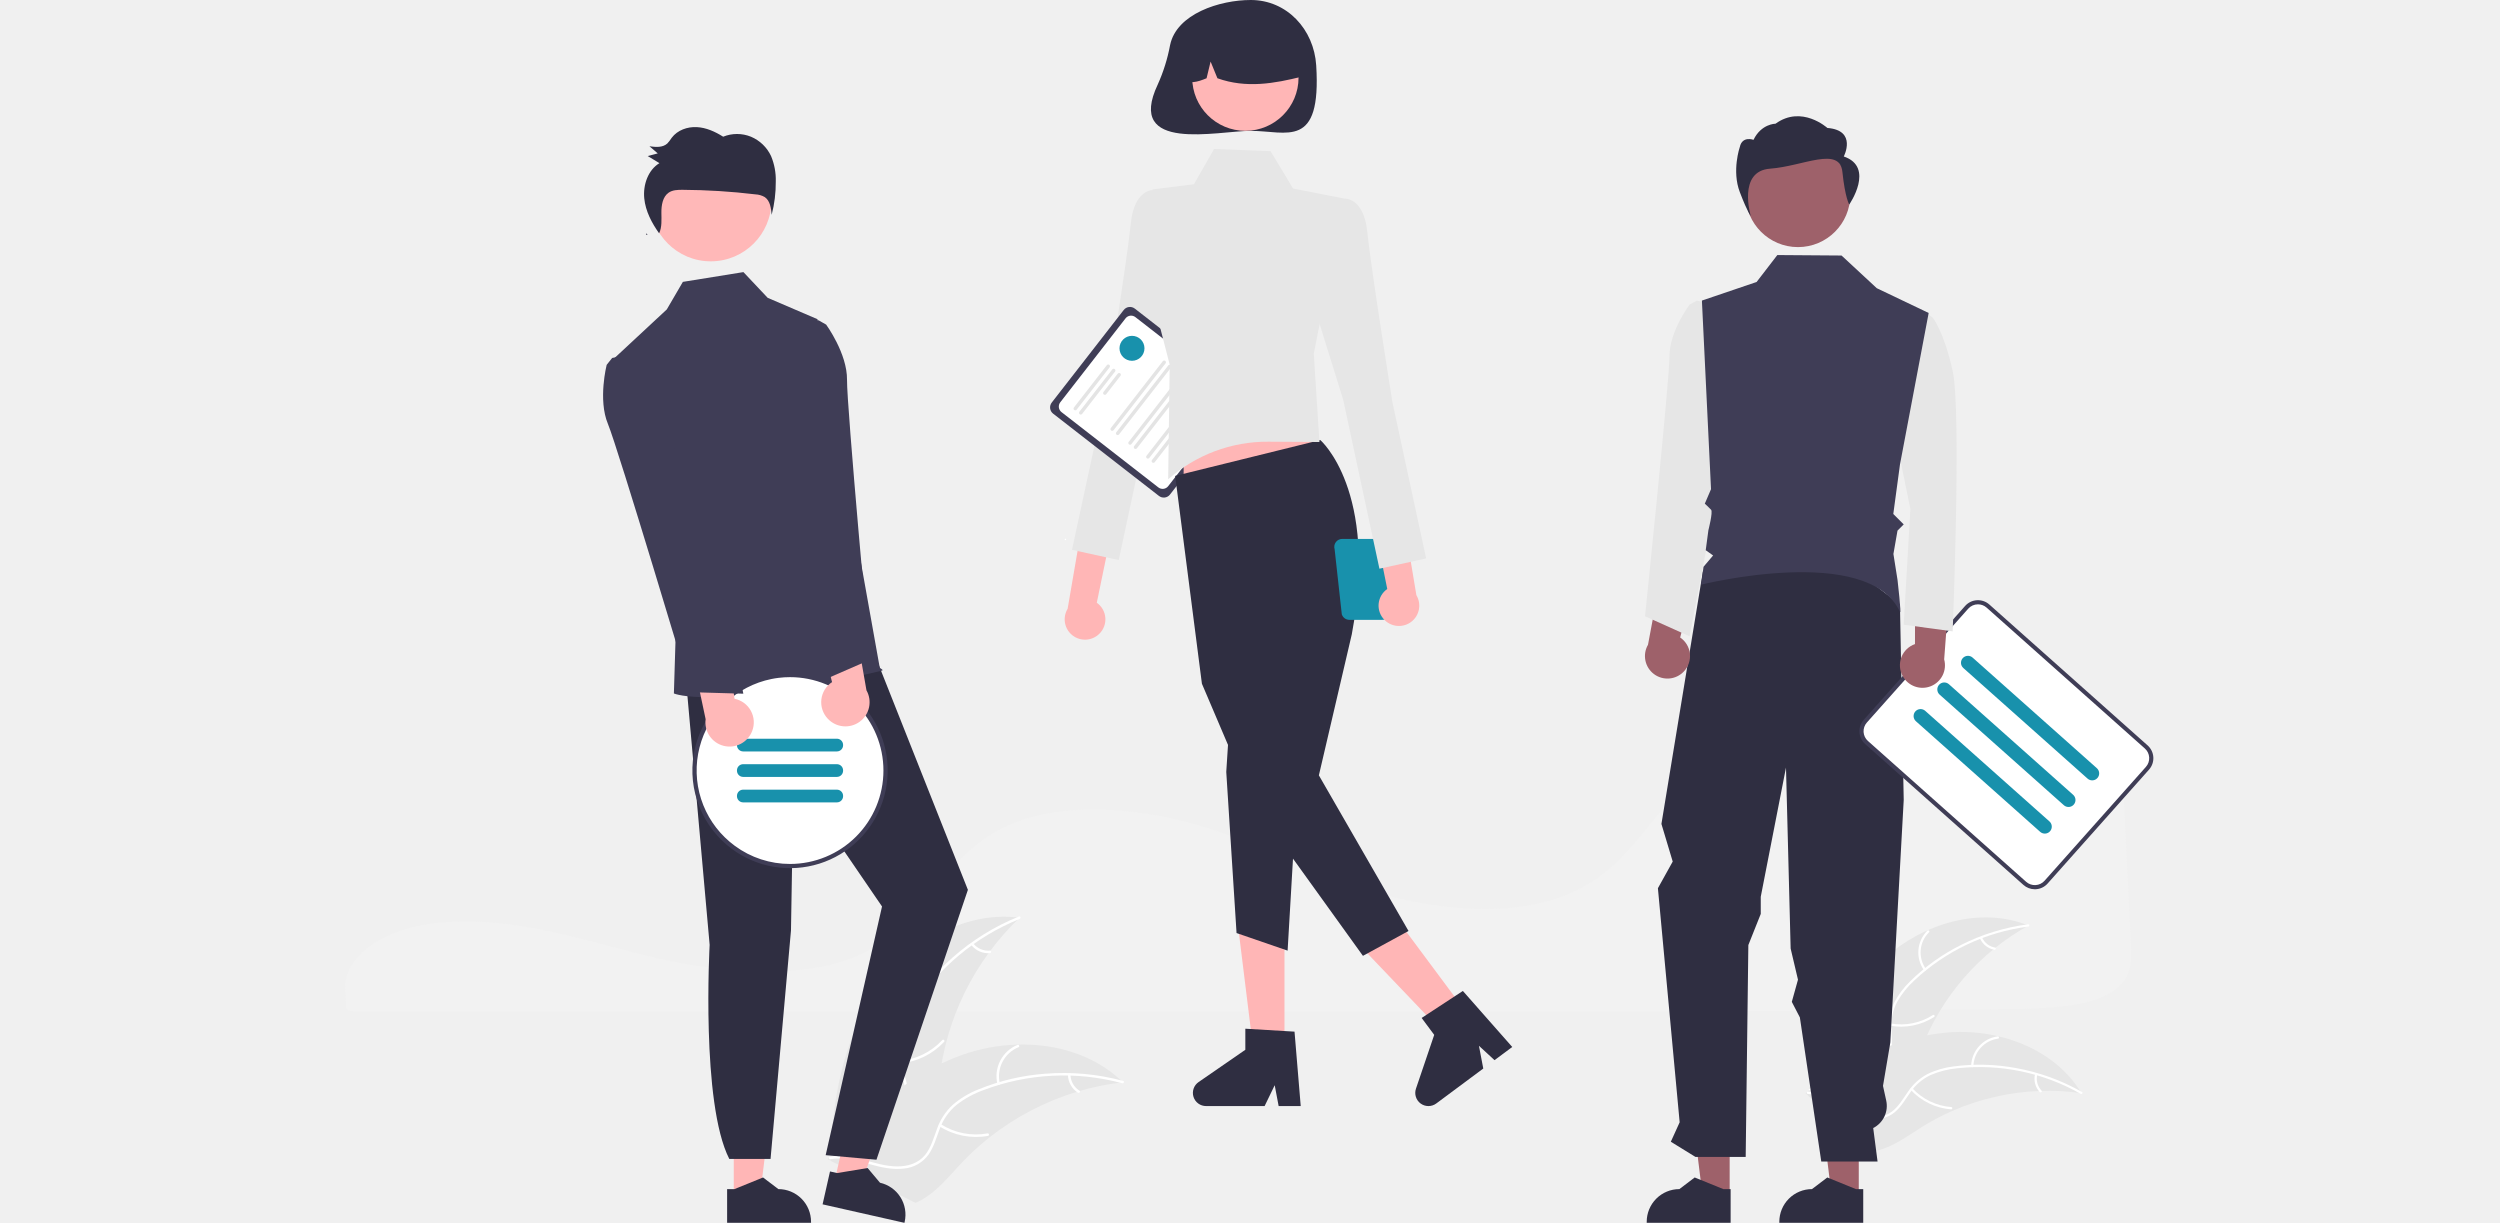
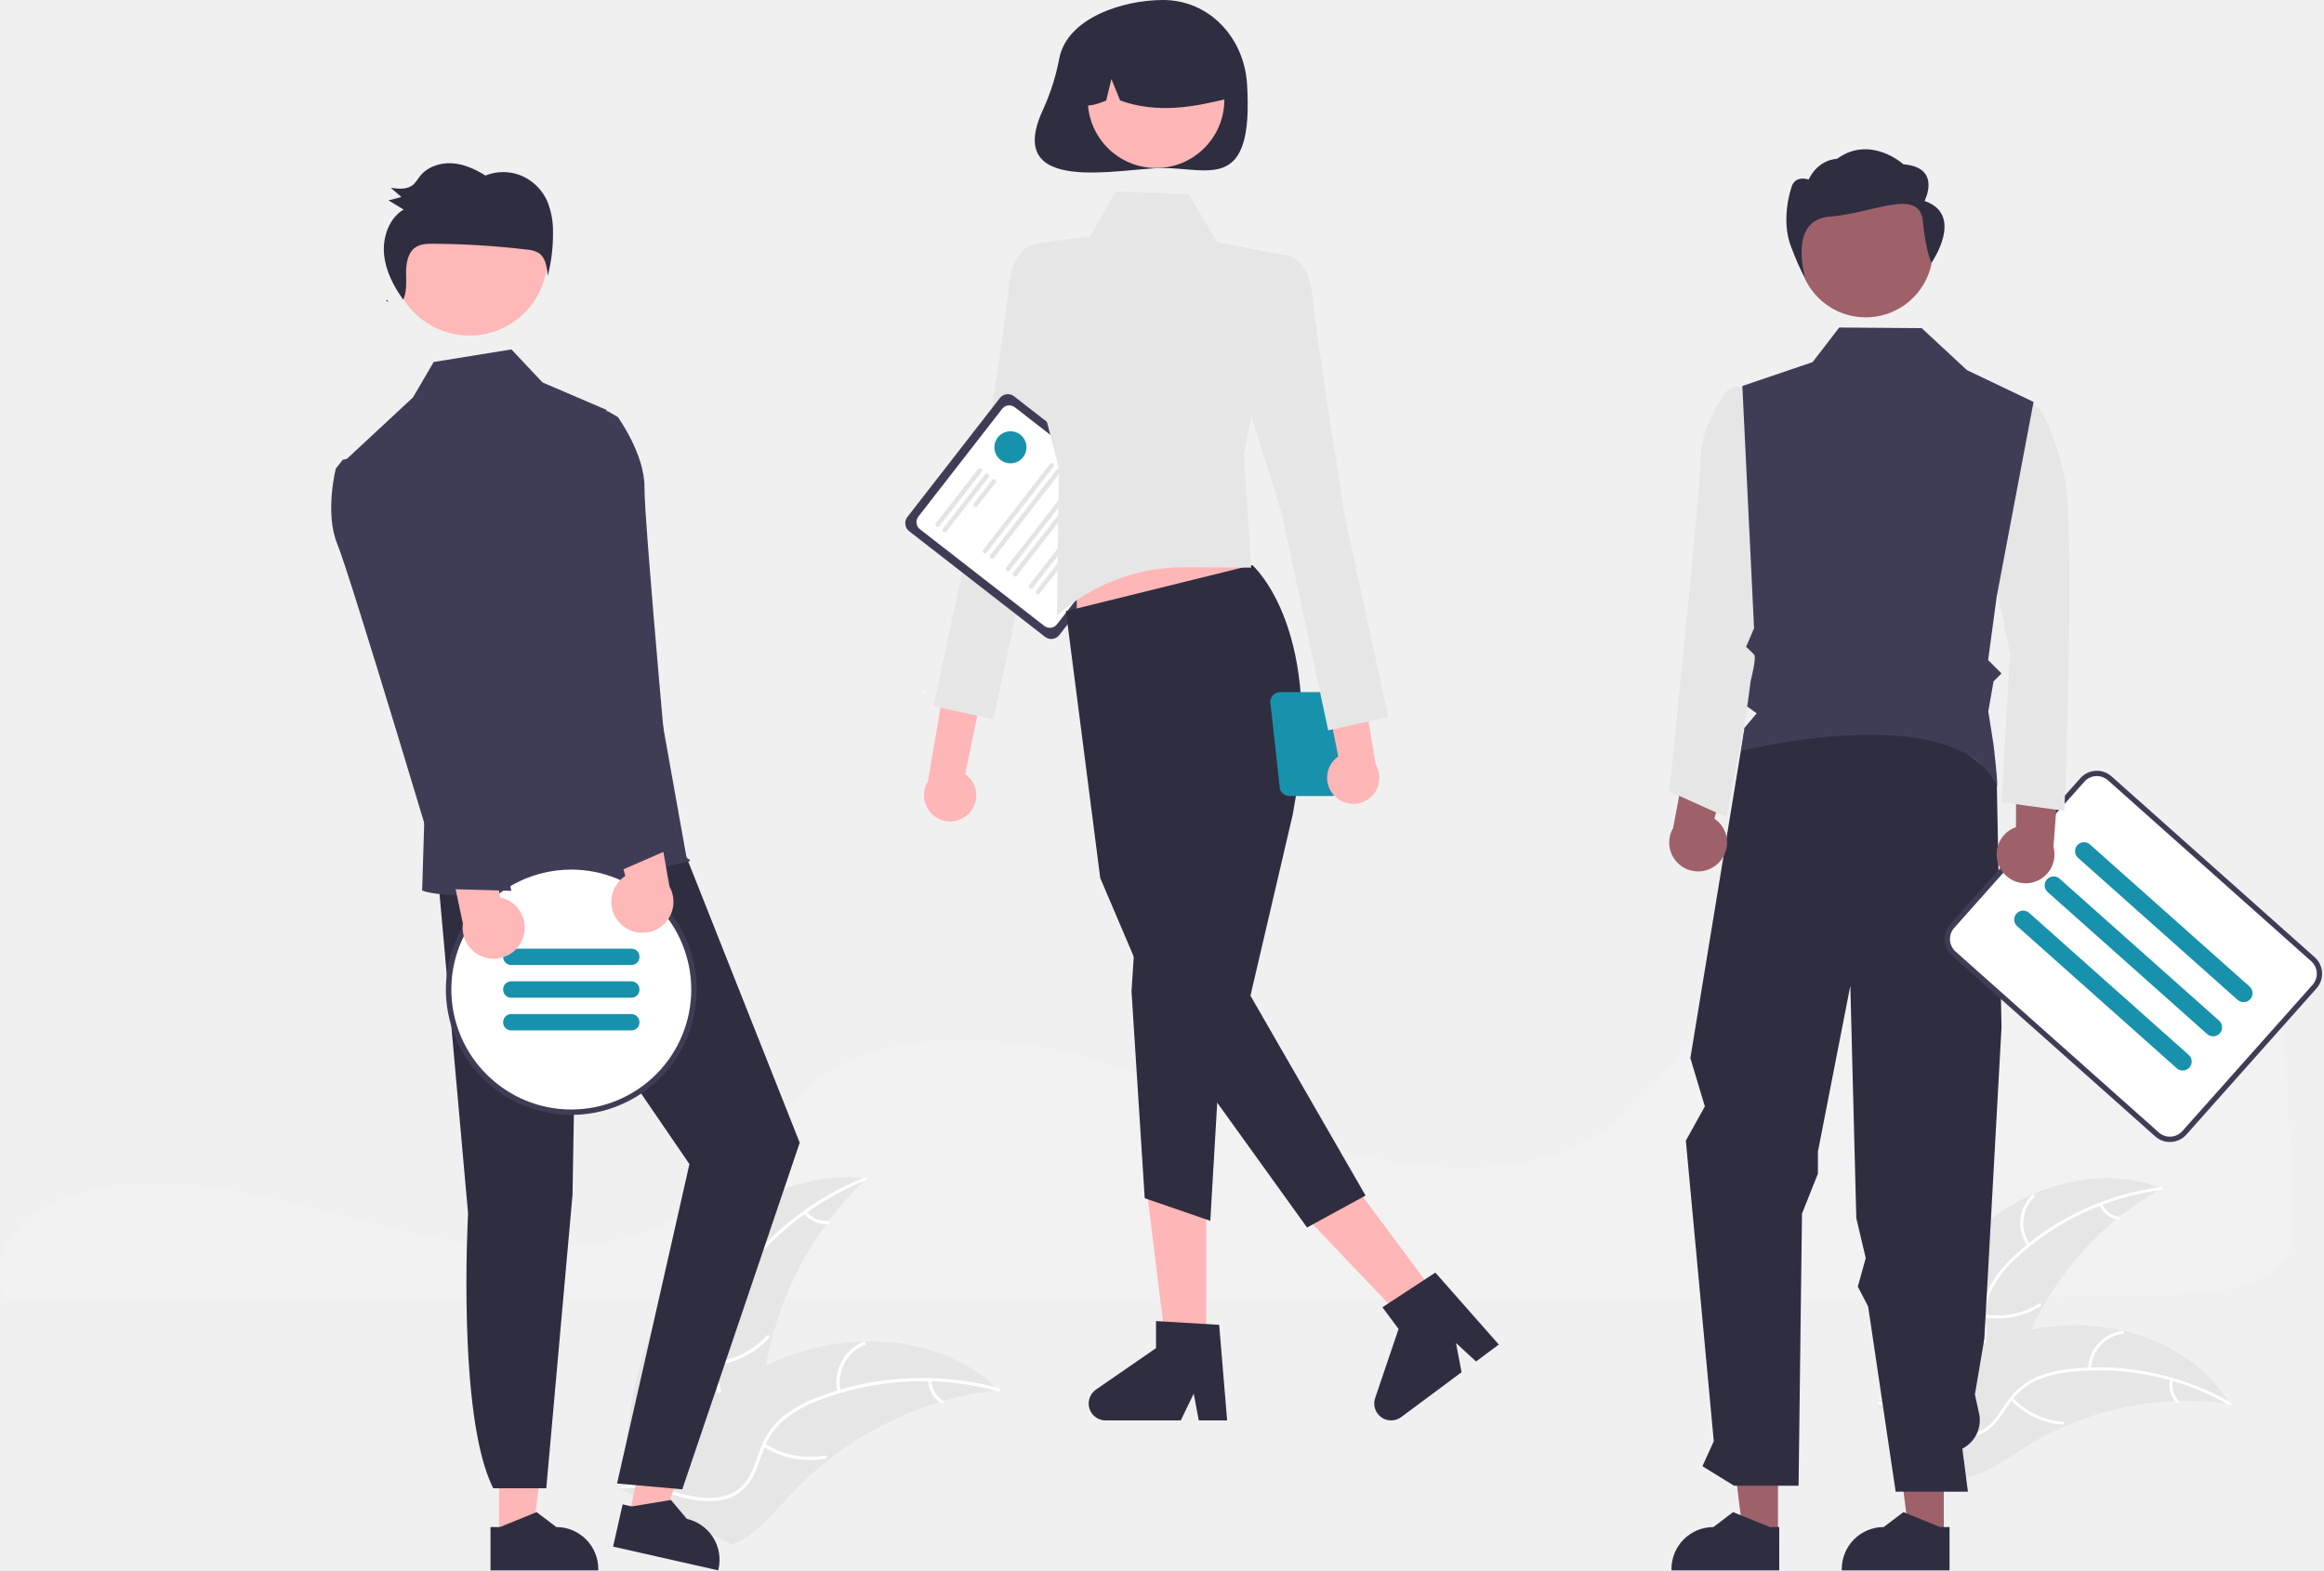
- <svg xmlns="http://www.w3.org/2000/svg" width="552" height="270" viewBox="0 0 552 373" fill="none">
+ <svg xmlns="http://www.w3.org/2000/svg" width="552" height="373" viewBox="0 0 552 373" fill="none">
  <g clip-path="url(#clip0_712_843)">
    <path d="M37.118 281.076C34.499 281.076 31.875 281.184 29.312 281.402L28.939 281.433C11.939 282.936 -0.496 291.655 0.015 301.714L0.114 303.533C0.179 304.683 0.249 305.919 0.306 307.291C0.337 307.967 1.26 308.486 2.408 308.486H420.571C450.053 308.307 479.429 308.082 507.877 307.817C513.212 307.828 518.544 307.552 523.85 306.989C531.756 306.053 537.243 304.199 540.627 301.319H540.628C544.835 297.748 544.968 293.251 544.714 288.17C544.195 277.911 543.681 267.134 543.168 256.389C542.715 246.919 542.264 237.475 541.813 228.433C541.534 223.067 540.914 218.331 536.135 214.711C530.956 210.796 521.51 208.812 508.059 208.812C507.897 208.812 507.736 208.812 507.571 208.812C465.418 208.962 423.651 223.456 403.64 244.879C401.336 247.346 399.188 249.987 397.112 252.542C394.043 256.315 390.871 260.217 387.085 263.706C385.036 265.62 382.819 267.348 380.462 268.869C380.3 268.981 380.114 269.101 379.917 269.215C379.467 269.509 378.997 269.791 378.538 270.043C375.854 271.593 373.025 272.88 370.092 273.883L369.796 273.983C369.573 274.062 369.331 274.142 369.09 274.215C367.396 274.758 365.636 275.229 363.873 275.609C356.245 277.29 347.571 277.693 338.094 276.806C329.39 275.969 320.799 274.218 312.462 271.582C303.685 268.809 295.471 265.35 287.526 262.007C284.037 260.537 280.427 259.018 276.823 257.579C276.145 257.308 275.479 257.043 274.802 256.778C270.4 255.062 266.409 253.645 262.6 252.446C253.166 249.463 243.4 247.654 233.523 247.061C223.039 246.487 213.801 247.569 206.07 250.271C203.939 251.013 201.864 251.907 199.86 252.946C190.704 257.701 185.059 264.719 179.601 271.505C172.811 279.947 165.79 288.676 151.925 293.201C135.927 298.428 112.575 296.257 96.054 292.481C90.859 291.293 85.672 289.927 80.654 288.606C78.628 288.072 76.6 287.542 74.571 287.015C70.583 285.986 67.32 285.197 64.3 284.531L63.345 284.319C62.814 284.203 62.282 284.088 61.741 283.978C58.155 283.225 54.815 282.633 51.526 282.167L50.748 282.053C49.188 281.848 47.73 281.677 46.299 281.533L45.728 281.476C42.925 281.209 40.024 281.076 37.118 281.076Z" fill="#F2F2F2" />
    <path d="M469.522 292.303C481.289 281.7 498.79 276.369 513.47 282.314C498.412 290.675 486.795 304.093 480.677 320.194C478.34 326.412 476.388 333.571 470.639 336.9C467.063 338.971 462.613 339.072 458.602 338.073C454.592 337.072 450.916 335.068 447.29 333.083L446.258 333.06C450.89 317.913 457.756 302.906 469.522 292.303Z" fill="#E6E6E6" />
    <path d="M513.388 282.636C500.386 284.316 488.245 290.051 478.687 299.025C476.595 300.92 474.815 303.133 473.413 305.583C472.124 308.013 471.509 310.744 471.632 313.493C471.696 316.058 472.058 318.674 471.497 321.21C471.19 322.503 470.614 323.718 469.805 324.773C468.996 325.828 467.974 326.701 466.804 327.333C463.931 328.984 460.636 329.505 457.396 329.902C453.799 330.343 450.055 330.744 446.941 332.762C446.564 333.006 446.207 332.407 446.583 332.162C452.001 328.652 458.857 329.929 464.682 327.586C467.401 326.493 469.806 324.574 470.657 321.672C471.402 319.135 471.031 316.437 470.944 313.841C470.784 311.161 471.283 308.483 472.397 306.041C473.67 303.528 475.362 301.25 477.4 299.305C481.917 294.851 487.107 291.136 492.779 288.295C499.234 285.017 506.202 282.867 513.382 281.938C513.826 281.881 513.83 282.579 513.388 282.636Z" fill="white" />
    <path d="M481.594 295.954C480.306 294.146 479.703 291.939 479.892 289.727C480.081 287.516 481.05 285.443 482.626 283.88C482.946 283.565 483.451 284.047 483.131 284.363C481.66 285.816 480.758 287.747 480.586 289.806C480.414 291.866 480.985 293.92 482.194 295.596C482.456 295.961 481.855 296.316 481.594 295.954Z" fill="white" />
    <path d="M471.429 312.197C475.897 312.988 480.499 312.067 484.318 309.616C484.696 309.373 485.053 309.972 484.675 310.215C480.697 312.758 475.906 313.707 471.258 312.873C470.815 312.794 470.988 312.117 471.429 312.197Z" fill="white" />
    <path d="M499.29 285.941C499.643 286.744 500.19 287.447 500.881 287.987C501.573 288.527 502.387 288.887 503.252 289.034C503.696 289.108 503.522 289.784 503.081 289.711C502.127 289.544 501.227 289.145 500.462 288.551C499.697 287.956 499.089 287.183 498.691 286.299C498.647 286.218 498.634 286.124 498.657 286.035C498.679 285.946 498.735 285.869 498.812 285.82C498.891 285.773 498.986 285.759 499.076 285.782C499.166 285.805 499.243 285.862 499.29 285.941Z" fill="white" />
    <path d="M529.636 333.447C529.358 333.408 529.079 333.37 528.797 333.336C525.051 332.839 521.272 332.647 517.495 332.762C517.203 332.766 516.907 332.775 516.616 332.787C507.52 333.161 498.573 335.221 490.229 338.861C486.91 340.313 483.707 342.014 480.646 343.952C476.419 346.628 472.049 349.866 467.325 350.958C466.833 351.077 466.334 351.166 465.832 351.224L446.31 334.32C446.285 334.26 446.256 334.203 446.23 334.142L445.42 333.503C445.571 333.392 445.73 333.28 445.881 333.169C445.968 333.105 446.059 333.044 446.147 332.979C446.206 332.937 446.266 332.895 446.317 332.854C446.337 332.84 446.357 332.826 446.373 332.816C446.424 332.775 446.476 332.742 446.524 332.705C447.41 332.078 448.302 331.455 449.2 330.838C449.204 330.834 449.204 330.834 449.213 330.833C456.011 326.064 463.352 322.118 471.081 319.078C471.313 318.99 471.548 318.898 471.789 318.818C475.269 317.524 478.85 316.517 482.495 315.806C484.491 315.423 486.507 315.141 488.532 314.962C493.766 314.51 499.039 314.883 504.157 316.069C514.36 318.435 523.693 324.038 529.22 332.775C529.361 332.999 529.499 333.219 529.636 333.447Z" fill="#E6E6E6" />
    <path d="M529.378 333.657C517.985 327.17 504.838 324.438 491.804 325.849C488.992 326.103 486.239 326.799 483.644 327.91C481.151 329.074 479.016 330.885 477.46 333.154C475.966 335.24 474.68 337.547 472.706 339.233C471.682 340.082 470.491 340.704 469.21 341.06C467.929 341.416 466.587 341.497 465.272 341.297C461.984 340.886 459.04 339.318 456.214 337.685C453.076 335.871 449.845 333.937 446.144 333.673C445.696 333.641 445.772 332.947 446.219 332.979C452.659 333.438 457.364 338.586 463.426 340.222C466.254 340.986 469.33 340.902 471.757 339.098C473.879 337.52 475.207 335.142 476.701 333.017C478.187 330.782 480.197 328.944 482.557 327.665C485.087 326.425 487.809 325.624 490.607 325.298C496.895 324.462 503.276 324.62 509.515 325.766C516.643 327.035 523.501 329.514 529.793 333.095C530.182 333.317 529.764 333.877 529.378 333.657Z" fill="white" />
    <path d="M495.974 325.148C496.034 322.929 496.881 320.804 498.363 319.151C499.846 317.499 501.867 316.428 504.067 316.129C504.512 316.07 504.625 316.759 504.179 316.818C502.13 317.093 500.247 318.091 498.87 319.632C497.493 321.173 496.712 323.156 496.668 325.223C496.658 325.672 495.964 325.594 495.974 325.148Z" fill="white" />
    <path d="M478.078 331.996C481.169 335.318 485.398 337.353 489.923 337.695C490.371 337.729 490.295 338.423 489.848 338.389C485.14 338.025 480.743 335.898 477.534 332.434C477.228 332.103 477.774 331.667 478.078 331.996Z" fill="white" />
    <path d="M516.132 327.807C515.929 328.661 515.943 329.551 516.17 330.399C516.397 331.246 516.831 332.024 517.433 332.662C517.742 332.988 517.196 333.424 516.889 333.1C516.227 332.391 515.749 331.532 515.496 330.596C515.243 329.66 515.223 328.677 515.438 327.732C515.45 327.641 515.497 327.558 515.569 327.501C515.64 327.443 515.731 327.415 515.822 327.422C515.914 327.433 515.998 327.479 516.056 327.551C516.114 327.623 516.141 327.715 516.132 327.807Z" fill="white" />
    <path d="M161.506 302.848C171.14 288.235 188.375 277.664 205.73 279.938C191.95 293.07 183.259 310.652 181.195 329.575C180.425 336.875 180.329 345.075 175.107 350.235C171.858 353.446 167.126 354.792 162.559 354.838C157.992 354.884 153.502 353.763 149.072 352.649L147.962 352.911C148.702 335.423 151.871 317.462 161.506 302.848Z" fill="#E6E6E6" />
    <path d="M205.732 280.306C192.294 285.72 180.903 295.231 173.177 307.487C171.467 310.097 170.179 312.959 169.361 315.969C168.658 318.927 168.76 322.019 169.657 324.924C170.438 327.65 171.553 330.347 171.659 333.215C171.691 334.684 171.412 336.143 170.841 337.497C170.27 338.851 169.419 340.068 168.344 341.07C165.73 343.635 162.351 345.109 158.996 346.435C155.271 347.907 151.379 349.378 148.61 352.402C148.274 352.769 147.725 352.227 148.06 351.861C152.878 346.599 160.566 346.058 166.145 341.931C168.748 340.006 170.787 337.284 170.89 333.944C170.98 331.023 169.833 328.241 169.018 325.488C168.102 322.666 167.89 319.664 168.402 316.742C169.065 313.7 170.24 310.793 171.878 308.145C175.471 302.126 179.988 296.708 185.264 292.092C191.256 286.79 198.11 282.552 205.531 279.561C205.99 279.376 206.189 280.122 205.732 280.306Z" fill="white" />
    <path d="M175.433 303.394C173.552 301.819 172.293 299.627 171.88 297.209C171.467 294.791 171.926 292.304 173.177 290.194C173.432 289.768 174.106 290.143 173.851 290.57C172.683 292.533 172.255 294.849 172.644 297.1C173.033 299.351 174.214 301.388 175.974 302.845C176.356 303.162 175.812 303.71 175.433 303.394Z" fill="white" />
    <path d="M169.079 323.595C174.078 323.198 178.743 320.932 182.146 317.249C182.483 316.883 183.032 317.425 182.695 317.79C179.148 321.617 174.287 323.965 169.084 324.366C168.588 324.404 168.585 323.632 169.079 323.595Z" fill="white" />
    <path d="M191.573 287.762C192.174 288.523 192.954 289.123 193.844 289.508C194.734 289.893 195.705 290.051 196.671 289.968C197.166 289.924 197.169 290.696 196.677 290.74C195.609 290.827 194.536 290.651 193.552 290.227C192.568 289.804 191.703 289.146 191.032 288.311C190.962 288.238 190.923 288.141 190.922 288.04C190.921 287.938 190.959 287.84 191.028 287.766C191.1 287.694 191.198 287.653 191.3 287.652C191.402 287.651 191.5 287.691 191.573 287.762Z" fill="white" />
    <path d="M237.245 330.129C236.937 330.165 236.628 330.202 236.317 330.244C232.172 330.754 228.077 331.6 224.069 332.774C223.758 332.86 223.444 332.951 223.136 333.046C213.512 335.976 204.516 340.668 196.604 346.883C193.459 349.358 190.506 352.07 187.771 354.994C183.995 359.032 180.222 363.711 175.473 366.192C174.98 366.457 174.471 366.691 173.95 366.892L148.368 354.245C148.324 354.187 148.278 354.134 148.234 354.076L147.189 353.618C147.32 353.457 147.458 353.294 147.589 353.133C147.664 353.039 147.745 352.949 147.82 352.855C147.872 352.794 147.925 352.733 147.968 352.674C147.985 352.654 148.003 352.633 148.017 352.618C148.061 352.56 148.107 352.51 148.148 352.458C148.921 351.54 149.702 350.626 150.491 349.716C150.494 349.71 150.494 349.71 150.503 349.707C156.531 342.788 163.19 336.311 170.621 331.051C170.845 330.893 171.071 330.729 171.306 330.576C174.669 328.224 178.218 326.15 181.918 324.376C183.947 323.411 186.024 322.55 188.141 321.795C193.613 319.854 199.357 318.787 205.161 318.632C216.731 318.323 228.271 321.719 236.613 329.526C236.827 329.726 237.035 329.923 237.245 330.129Z" fill="#E6E6E6" />
    <path d="M237.027 330.425C223.037 326.657 208.216 327.393 194.669 332.528C191.732 333.582 188.981 335.092 186.515 337.002C184.173 338.941 182.393 341.471 181.359 344.331C180.342 346.978 179.609 349.803 177.966 352.156C177.107 353.348 176.006 354.345 174.735 355.082C173.464 355.819 172.051 356.279 170.59 356.432C166.959 356.907 163.373 356.048 159.896 355.087C156.036 354.02 152.043 352.851 148.011 353.599C147.522 353.689 147.41 352.926 147.898 352.835C154.913 351.535 161.377 355.731 168.316 355.795C171.554 355.825 174.82 354.88 176.913 352.275C178.744 349.997 179.503 347.085 180.51 344.396C181.477 341.592 183.116 339.067 185.284 337.042C187.644 335.012 190.333 333.399 193.235 332.271C199.728 329.628 206.596 328.022 213.588 327.512C221.564 326.886 229.589 327.629 237.315 329.709C237.793 329.838 237.502 330.553 237.027 330.425Z" fill="white" />
    <path d="M198.933 330.618C198.381 328.228 198.695 325.719 199.821 323.54C200.947 321.36 202.811 319.652 205.08 318.72C205.54 318.533 205.852 319.239 205.392 319.426C203.277 320.29 201.541 321.881 200.497 323.913C199.452 325.945 199.169 328.283 199.697 330.505C199.811 330.988 199.047 331.098 198.933 330.618Z" fill="white" />
    <path d="M181.698 342.921C185.928 345.614 191.018 346.614 195.953 345.721C196.441 345.633 196.553 346.396 196.065 346.485C190.929 347.404 185.634 346.353 181.238 343.54C180.82 343.272 181.282 342.654 181.698 342.921Z" fill="white" />
    <path d="M221.233 327.854C221.254 328.823 221.516 329.772 221.994 330.615C222.473 331.458 223.153 332.17 223.975 332.685C224.397 332.948 223.934 333.565 223.515 333.304C222.61 332.731 221.859 331.944 221.329 331.014C220.798 330.084 220.503 329.037 220.47 327.967C220.458 327.866 220.485 327.765 220.546 327.683C220.606 327.602 220.695 327.547 220.795 327.529C220.896 327.514 220.999 327.54 221.081 327.601C221.163 327.662 221.217 327.753 221.233 327.854Z" fill="white" />
    <path d="M230.076 193.286C230.715 192.65 231.207 191.882 231.517 191.035C231.827 190.188 231.948 189.284 231.871 188.385C231.794 187.487 231.52 186.616 231.07 185.835C230.62 185.053 230.004 184.38 229.266 183.862L239.335 135.13L228.471 138.557L220.37 185.702C219.583 187 219.299 188.542 219.572 190.035C219.846 191.529 220.658 192.87 221.854 193.805C223.05 194.74 224.548 195.203 226.063 195.108C227.579 195.012 229.006 194.364 230.076 193.286Z" fill="#FFB6B6" />
    <path d="M253.35 63.023L246.621 57.944C246.621 57.944 240.684 57.523 239.633 68.229C238.581 78.934 231.998 120.022 231.998 120.022L221.701 167.715L235.955 170.844L246.985 119.375L258.025 83.866L253.35 63.023Z" fill="#E6E6E6" />
    <path d="M248.223 151.273L215.943 126.174C215.441 125.782 215.114 125.207 215.035 124.574C214.955 123.942 215.13 123.303 215.521 122.8L237.484 94.553C237.876 94.051 238.451 93.724 239.084 93.645C239.716 93.566 240.354 93.741 240.858 94.131L273.138 119.231C273.641 119.622 273.967 120.198 274.047 120.83C274.126 121.463 273.951 122.101 273.56 122.605L251.597 150.851C251.205 151.354 250.63 151.68 249.998 151.76C249.365 151.839 248.727 151.664 248.223 151.273Z" fill="#3F3D56" />
    <path d="M248.046 148.676L218.504 125.706C218.058 125.358 217.768 124.847 217.697 124.285C217.627 123.724 217.782 123.157 218.129 122.71L238.04 97.103C238.388 96.657 238.898 96.367 239.46 96.297C240.022 96.226 240.588 96.382 241.035 96.729L270.577 119.699C271.023 120.047 271.314 120.557 271.384 121.119C271.454 121.681 271.299 122.247 270.952 122.694L251.042 148.301C250.694 148.747 250.183 149.037 249.621 149.108C249.06 149.178 248.493 149.023 248.046 148.676Z" fill="white" />
    <path d="M222.377 125.054C222.266 124.967 222.193 124.84 222.175 124.699C222.158 124.559 222.197 124.417 222.283 124.305L232.328 111.388C232.415 111.276 232.542 111.203 232.683 111.186C232.752 111.177 232.823 111.182 232.89 111.201C232.958 111.219 233.021 111.251 233.077 111.294C233.132 111.337 233.178 111.39 233.213 111.451C233.247 111.512 233.27 111.579 233.278 111.649C233.287 111.719 233.282 111.789 233.264 111.857C233.245 111.924 233.213 111.988 233.17 112.043L223.126 124.961C223.039 125.072 222.911 125.145 222.771 125.162C222.631 125.18 222.489 125.141 222.377 125.054Z" fill="#E4E4E4" />
    <path d="M224.042 126.349C223.93 126.262 223.858 126.134 223.84 125.994C223.823 125.853 223.861 125.712 223.948 125.6L233.992 112.682C234.079 112.57 234.207 112.498 234.347 112.48C234.488 112.463 234.63 112.501 234.741 112.588C234.853 112.675 234.926 112.803 234.943 112.943C234.961 113.084 234.922 113.225 234.835 113.337L224.791 126.255C224.704 126.367 224.576 126.439 224.436 126.457C224.295 126.474 224.154 126.435 224.042 126.349Z" fill="#E4E4E4" />
    <path d="M231.397 120.325C231.285 120.238 231.213 120.11 231.195 119.97C231.178 119.829 231.216 119.688 231.303 119.576L235.657 113.976C235.7 113.921 235.754 113.875 235.814 113.84C235.875 113.805 235.943 113.783 236.012 113.774C236.082 113.765 236.152 113.77 236.22 113.789C236.288 113.807 236.351 113.839 236.407 113.882C236.462 113.925 236.508 113.979 236.543 114.04C236.578 114.101 236.6 114.168 236.609 114.238C236.617 114.307 236.612 114.378 236.593 114.445C236.575 114.513 236.543 114.576 236.5 114.632L232.146 120.231C232.059 120.343 231.931 120.415 231.791 120.433C231.65 120.45 231.509 120.412 231.397 120.325Z" fill="#E4E4E4" />
    <path d="M233.641 131.313C233.53 131.226 233.457 131.099 233.44 130.958C233.422 130.818 233.461 130.676 233.548 130.564L249.404 110.171C249.447 110.116 249.501 110.07 249.562 110.035C249.623 110 249.69 109.978 249.759 109.969C249.829 109.961 249.9 109.966 249.967 109.984C250.035 110.003 250.098 110.035 250.153 110.078C250.209 110.121 250.255 110.174 250.29 110.235C250.324 110.296 250.347 110.363 250.355 110.433C250.364 110.502 250.359 110.573 250.34 110.64C250.322 110.708 250.29 110.771 250.247 110.827L234.39 131.22C234.303 131.331 234.176 131.404 234.035 131.421C233.895 131.439 233.753 131.4 233.641 131.313Z" fill="#E4E4E4" />
    <path d="M235.306 132.608C235.195 132.521 235.122 132.393 235.104 132.253C235.087 132.112 235.126 131.971 235.212 131.859L251.069 111.466C251.112 111.41 251.166 111.364 251.227 111.329C251.288 111.295 251.355 111.272 251.424 111.264C251.494 111.255 251.564 111.26 251.632 111.279C251.699 111.297 251.763 111.329 251.818 111.372C251.873 111.415 251.92 111.469 251.954 111.529C251.989 111.59 252.011 111.658 252.02 111.727C252.029 111.797 252.024 111.867 252.005 111.935C251.987 112.002 251.955 112.066 251.912 112.121L236.055 132.514C235.968 132.626 235.84 132.698 235.7 132.716C235.56 132.733 235.418 132.694 235.306 132.608Z" fill="#E4E4E4" />
    <path d="M239.085 135.546C238.973 135.459 238.901 135.331 238.883 135.191C238.866 135.051 238.905 134.909 238.991 134.797L254.848 114.404C254.891 114.349 254.945 114.302 255.005 114.268C255.066 114.233 255.134 114.211 255.203 114.202C255.273 114.193 255.343 114.198 255.411 114.217C255.478 114.236 255.542 114.267 255.597 114.31C255.652 114.353 255.699 114.407 255.733 114.468C255.768 114.529 255.79 114.596 255.799 114.665C255.808 114.735 255.802 114.805 255.784 114.873C255.765 114.941 255.734 115.004 255.691 115.059L239.834 135.452C239.747 135.564 239.619 135.636 239.479 135.654C239.338 135.672 239.197 135.633 239.085 135.546Z" fill="#E4E4E4" />
    <path d="M240.75 136.84C240.638 136.753 240.566 136.626 240.548 136.485C240.531 136.345 240.569 136.203 240.656 136.092L256.513 115.698C256.556 115.643 256.609 115.597 256.67 115.562C256.731 115.527 256.798 115.505 256.868 115.496C256.937 115.488 257.008 115.493 257.076 115.511C257.143 115.53 257.206 115.562 257.262 115.605C257.317 115.648 257.363 115.701 257.398 115.762C257.433 115.823 257.455 115.89 257.464 115.96C257.472 116.029 257.467 116.1 257.449 116.167C257.43 116.235 257.398 116.298 257.355 116.354L241.499 136.747C241.412 136.858 241.284 136.931 241.144 136.948C241.003 136.966 240.862 136.927 240.75 136.84Z" fill="#E4E4E4" />
    <path d="M244.529 139.779C244.417 139.692 244.345 139.564 244.327 139.424C244.309 139.283 244.348 139.142 244.435 139.03L260.292 118.637C260.335 118.581 260.388 118.535 260.449 118.5C260.51 118.466 260.577 118.444 260.647 118.435C260.716 118.426 260.787 118.431 260.854 118.45C260.922 118.468 260.985 118.5 261.041 118.543C261.096 118.586 261.142 118.64 261.177 118.7C261.211 118.761 261.234 118.829 261.242 118.898C261.251 118.968 261.246 119.038 261.228 119.106C261.209 119.173 261.177 119.237 261.134 119.292L245.278 139.685C245.191 139.797 245.063 139.869 244.922 139.887C244.782 139.904 244.64 139.865 244.529 139.779Z" fill="#E4E4E4" />
    <path d="M246.193 141.073C246.082 140.986 246.009 140.858 245.992 140.718C245.974 140.578 246.013 140.436 246.1 140.324L261.956 119.931C262.043 119.82 262.171 119.748 262.311 119.73C262.451 119.713 262.593 119.752 262.704 119.839C262.816 119.925 262.888 120.053 262.906 120.193C262.924 120.333 262.885 120.475 262.799 120.586L246.942 140.979C246.855 141.091 246.728 141.164 246.587 141.181C246.447 141.199 246.305 141.16 246.193 141.073Z" fill="#E4E4E4" />
    <path d="M219.692 164.757C219.813 164.757 219.911 164.658 219.911 164.537C219.911 164.416 219.813 164.318 219.692 164.318C219.571 164.318 219.473 164.416 219.473 164.537C219.473 164.658 219.571 164.757 219.692 164.757Z" fill="white" />
    <path d="M251.62 13.775C250.85 17.916 249.586 21.95 247.856 25.79C237.95 46.745 266.16 39.915 276.241 39.915C287.263 39.915 297.809 45.711 296.198 19.957C295.51 8.957 287.263 0 276.241 0C266.826 0 253.589 4.185 251.62 13.775Z" fill="#2F2E41" />
    <path d="M286.515 321.114H277.124L272.655 284.892H286.515V321.114Z" fill="#FFB6B6" />
    <path d="M291.472 337.385H284.737L283.535 331.027L280.456 337.385H262.594C261.738 337.385 260.904 337.112 260.215 336.604C259.525 336.097 259.016 335.383 258.761 334.565C258.506 333.748 258.519 332.87 258.798 332.061C259.078 331.251 259.608 330.553 260.313 330.066L274.577 320.215V313.787L289.58 314.682L291.472 337.385Z" fill="#2F2E41" />
    <path d="M342.307 309.263L334.771 314.867L309.571 288.467L320.693 280.196L342.307 309.263Z" fill="#FFB6B6" />
    <path d="M355.993 319.362L350.589 323.381L345.831 318.996L347.154 325.935L332.821 336.594C332.134 337.104 331.301 337.382 330.445 337.387C329.589 337.391 328.754 337.122 328.062 336.618C327.369 336.114 326.856 335.402 326.598 334.586C326.339 333.77 326.347 332.892 326.622 332.082L332.19 315.665L328.355 310.507L340.928 302.273L355.993 319.362Z" fill="#2F2E41" />
    <path d="M255.758 154.408L300.337 147.465L291.472 120.795H255.758V154.408Z" fill="#FFB6B6" />
    <path d="M297.448 134.227C297.448 134.227 315.266 149.621 307.045 193.505L297.009 236.504L324.353 283.978L310.449 291.562L276.752 244.727L261.332 208.558L253.176 145.166L297.448 134.227Z" fill="#2F2E41" />
    <path d="M269.831 218.865L268.759 235.463L271.897 284.611L287.472 289.973L290.421 239.616L269.831 218.865Z" fill="#2F2E41" />
    <path d="M265.043 45.439L282.274 46.111L289.142 57.511L304.811 60.57L295.457 107.89L297.177 134.824L281.575 134.729C270.331 134.661 259.458 138.746 251.04 146.2L251.507 111.238L244.796 85.138L246.305 57.772L258.909 56.196L265.043 45.439Z" fill="#E6E6E6" />
    <path d="M274.589 39.91C283.546 39.91 290.807 32.649 290.807 23.692C290.807 14.736 283.546 7.475 274.589 7.475C265.633 7.475 258.372 14.736 258.372 23.692C258.372 32.649 265.633 39.91 274.589 39.91Z" fill="#FFB6B6" />
    <path d="M263.576 7.161C266.418 5.428 269.673 4.491 273.001 4.447C276.329 4.403 279.608 5.254 282.494 6.911C285.381 8.568 287.769 10.97 289.409 13.866C291.05 16.762 291.882 20.046 291.819 23.373C283.556 25.448 274.874 27.036 266.061 23.87L263.98 18.776L262.753 23.873C260.069 24.97 257.379 25.898 254.688 23.863C254.578 20.544 255.341 17.255 256.901 14.324C258.461 11.393 260.762 8.923 263.576 7.161Z" fill="#2F2E41" />
    <path d="M301.811 167.521L303.997 187.362C304.15 187.857 304.457 188.29 304.873 188.597C305.29 188.905 305.794 189.071 306.312 189.071H316.389C316.907 189.071 317.412 188.905 317.828 188.598C318.245 188.29 318.552 187.857 318.704 187.362L320.515 172.155C321.038 172.411 321.614 172.54 322.196 172.53C322.778 172.52 323.349 172.372 323.863 172.099C324.377 171.825 324.818 171.433 325.151 170.956C325.484 170.478 325.699 169.929 325.778 169.352C325.857 168.775 325.798 168.188 325.606 167.639C325.414 167.089 325.094 166.593 324.673 166.191C324.252 165.79 323.741 165.493 323.183 165.327C322.625 165.161 322.036 165.13 321.464 165.236C321.238 164.97 320.956 164.755 320.639 164.609C320.321 164.462 319.976 164.386 319.626 164.387H304.126C303.747 164.387 303.373 164.476 303.035 164.647C302.697 164.817 302.403 165.065 302.178 165.37C301.953 165.675 301.802 166.028 301.739 166.402C301.675 166.776 301.7 167.159 301.811 167.521ZM320.832 171.127L321.941 167.521C322.069 167.105 322.082 166.662 321.977 166.239C322.025 166.237 322.069 166.225 322.117 166.225C322.814 166.225 323.482 166.502 323.974 166.994C324.467 167.487 324.743 168.155 324.743 168.851C324.743 169.548 324.467 170.216 323.974 170.708C323.482 171.2 322.814 171.477 322.117 171.477C321.666 171.474 321.222 171.353 320.832 171.127Z" fill="#1891AC" />
    <path d="M317.007 189.085C316.371 188.446 315.883 187.675 315.577 186.826C315.271 185.978 315.155 185.073 315.237 184.175C315.319 183.277 315.596 182.407 316.051 181.628C316.505 180.849 317.124 180.179 317.865 179.665L308.044 130.883L318.89 134.365L326.751 181.55C327.532 182.852 327.808 184.395 327.527 185.887C327.246 187.379 326.427 188.716 325.226 189.645C324.025 190.574 322.525 191.03 321.01 190.927C319.495 190.823 318.071 190.168 317.007 189.085Z" fill="#FFB6B6" />
    <path d="M298.081 65.649L304.811 60.57C304.811 60.57 310.747 60.149 311.798 70.855C312.85 81.561 319.433 122.648 319.433 122.648L329.73 170.341L315.476 173.47L304.447 122.001L293.406 86.492L298.081 65.649Z" fill="#E6E6E6" />
    <path d="M240.002 110.056C242.106 110.056 243.811 108.351 243.811 106.247C243.811 104.143 242.106 102.438 240.002 102.438C237.898 102.438 236.193 104.143 236.193 106.247C236.193 108.351 237.898 110.056 240.002 110.056Z" fill="#1891AC" />
    <path d="M118.53 365.305L126.469 365.304L130.246 334.684L118.529 334.685L118.53 365.305Z" fill="#FFB6B6" />
    <path d="M116.505 362.713L118.74 362.713L127.464 359.165L132.139 362.712C134.782 362.712 137.316 363.762 139.185 365.63C141.053 367.499 142.103 370.033 142.103 372.675V372.999L116.506 373L116.505 362.713Z" fill="#2F2E41" />
    <path d="M149.294 360.302L157.038 362.051L167.467 333.014L156.037 330.434L149.294 360.302Z" fill="#FFB6B6" />
    <path d="M147.89 357.328L150.069 357.82L159.36 356.281L163.14 360.771L163.14 360.771C165.718 361.353 167.958 362.936 169.369 365.17C170.78 367.404 171.246 370.107 170.664 372.684L170.593 373L145.624 367.362L147.89 357.328Z" fill="#2F2E41" />
    <path d="M103.997 207.798L111.176 288.228C111.176 288.228 108.486 336.514 117.165 353.505H129.753L135.985 283.818L136.768 237.043L163.754 276.505L146.566 352.366L162.058 353.751L189.95 271.425L159.307 194.14L103.997 207.798Z" fill="#2F2E41" />
    <path d="M111.515 79.716C121.74 79.716 130.029 71.427 130.029 61.203C130.029 50.978 121.74 42.689 111.515 42.689C101.291 42.689 93.002 50.978 93.002 61.203C93.002 71.427 101.291 79.716 111.515 79.716Z" fill="#FFB8B8" />
    <path d="M144.06 97.359L128.872 90.842L121.479 82.999L103.008 85.978L98.107 94.381L82.243 109.132L100.83 193.173L100.267 211.528C100.267 211.528 112.163 216.883 163.754 204.553C164.373 204.405 163.078 203.758 163.078 203.758L144.06 97.359Z" fill="#3F3D56" />
    <path d="M92.264 71.708C92.135 71.532 92.007 71.354 91.881 71.175C91.83 71.283 91.79 71.394 91.731 71.499L92.264 71.708Z" fill="#2F2E41" />
    <path d="M129.931 47.661C128.694 44.965 126.487 42.834 123.75 41.69C121.038 40.596 118.006 40.598 115.295 41.697C112.847 40.151 110.128 38.925 107.264 38.773C104.4 38.621 101.372 39.684 99.607 42.023C99.213 42.64 98.765 43.222 98.269 43.761C96.851 45.074 94.695 44.885 92.809 44.616C93.655 45.341 94.501 46.066 95.347 46.791C94.323 47.058 93.299 47.326 92.275 47.593C93.47 48.318 94.665 49.042 95.859 49.767C92.391 51.849 90.814 56.393 91.231 60.52C91.625 64.427 93.511 68 95.766 71.175C96.666 69.277 96.472 67.006 96.457 64.868C96.442 62.609 96.841 60.044 98.651 58.781C99.872 57.929 101.442 57.891 102.915 57.899C110.342 57.94 117.761 58.403 125.136 59.287C126.137 59.33 127.112 59.613 127.981 60.112C129.612 61.224 129.929 63.52 130.093 65.535C130.955 62.209 131.376 58.784 131.347 55.349C131.42 52.715 130.937 50.096 129.931 47.661Z" fill="#2F2E41" />
    <path d="M135.695 264.18C151.788 264.18 164.834 251.134 164.834 235.041C164.834 218.948 151.788 205.902 135.695 205.902C119.602 205.902 106.556 218.948 106.556 235.041C106.556 251.134 119.602 264.18 135.695 264.18Z" fill="white" />
    <path d="M135.695 205.254C134.197 205.255 132.702 205.367 131.221 205.591C130.463 205.701 129.725 205.844 128.993 206.019C123.618 207.258 118.692 209.966 114.766 213.841C110.84 217.717 108.068 222.607 106.759 227.966C105.45 233.325 105.656 238.942 107.353 244.191C109.051 249.44 112.174 254.114 116.373 257.691C116.872 258.112 117.377 258.52 117.901 258.909C121.681 261.727 126.077 263.608 130.726 264.396C135.375 265.184 140.145 264.856 144.643 263.44C149.141 262.025 153.238 259.561 156.598 256.252C159.957 252.944 162.483 248.884 163.968 244.409C165.452 239.933 165.852 235.169 165.136 230.508C164.419 225.848 162.606 221.424 159.845 217.601C157.085 213.778 153.456 210.665 149.257 208.519C145.059 206.372 140.411 205.253 135.695 205.254ZM135.695 263.532C129.637 263.539 123.736 261.603 118.859 258.009C118.328 257.62 117.817 257.219 117.318 256.791C113.227 253.34 110.191 248.806 108.56 243.708C106.928 238.611 106.766 233.156 108.092 227.971C109.418 222.785 112.179 218.079 116.058 214.391C119.937 210.702 124.777 208.182 130.023 207.119C130.748 206.97 131.473 206.854 132.212 206.763C133.367 206.62 134.531 206.549 135.695 206.55C143.252 206.55 150.498 209.551 155.842 214.894C161.185 220.238 164.187 227.484 164.187 235.041C164.187 242.597 161.185 249.844 155.842 255.187C150.498 260.53 143.252 263.532 135.695 263.532Z" fill="#3F3D56" />
    <path d="M121.403 229.213H149.987C151.035 229.213 151.883 228.364 151.883 227.317V227.224C151.883 226.177 151.035 225.328 149.987 225.328H121.403C120.356 225.328 119.507 226.177 119.507 227.224V227.317C119.507 228.364 120.356 229.213 121.403 229.213Z" fill="#1891AC" />
    <path d="M121.403 236.983H149.987C151.035 236.983 151.883 236.135 151.883 235.087V234.994C151.883 233.947 151.035 233.098 149.987 233.098H121.403C120.356 233.098 119.507 233.947 119.507 234.994V235.087C119.507 236.135 120.356 236.983 121.403 236.983Z" fill="#1891AC" />
    <path d="M121.403 244.754H149.987C151.035 244.754 151.883 243.905 151.883 242.858V242.765C151.883 241.718 151.035 240.869 149.987 240.869H121.403C120.356 240.869 119.507 241.718 119.507 242.765V242.858C119.507 243.905 120.356 244.754 121.403 244.754Z" fill="#1891AC" />
    <path d="M461.695 364.316L453.371 364.316L449.411 332.208L461.696 332.209L461.695 364.316Z" fill="#9E616A" />
    <path d="M422.314 364.316L413.991 364.316L410.03 332.208L422.316 332.209L422.314 364.316Z" fill="#9E616A" />
    <path d="M422.607 373L397.01 372.999V372.675C397.01 370.033 398.06 367.499 399.928 365.63C401.797 363.762 404.331 362.712 406.973 362.712H406.974L411.65 359.165L420.373 362.713L422.608 362.713L422.607 373Z" fill="#2F2E41" />
    <path d="M463.056 373L437.459 372.999V372.675C437.459 370.033 438.509 367.499 440.377 365.63C442.245 363.762 444.78 362.712 447.422 362.712H447.423L452.098 359.165L460.822 362.713L463.057 362.713L463.056 373Z" fill="#2F2E41" />
    <path d="M414.149 174.295L401.498 251.326L404.941 262.806L400.423 270.935L407.058 342.334L404.365 348.263L411.889 352.903H427.2L428.013 288.266L431.795 278.776V273.545L439.494 234.131L440.912 289.328L443.151 298.833L441.27 305.601L443.728 310.342L450.258 354.312H467.426L466.099 344.082C467.594 343.325 468.795 342.092 469.514 340.578C470.232 339.063 470.427 337.353 470.068 335.716L469.084 331.232L471.324 317.975L475.404 244.015L474.253 184.339L454.169 168.981L414.149 174.295Z" fill="#2F2E41" />
    <path d="M443.151 75.376C451.961 75.376 459.103 68.235 459.103 59.425C459.103 50.616 451.961 43.474 443.151 43.474C434.342 43.474 427.2 50.616 427.2 59.425C427.2 68.235 434.342 75.376 443.151 75.376Z" fill="#9E616A" />
    <path d="M408.3 204.863C408.994 204.146 409.523 203.285 409.848 202.342C410.174 201.398 410.288 200.395 410.184 199.402C410.08 198.409 409.759 197.451 409.245 196.596C408.73 195.741 408.035 195.008 407.207 194.451L413.41 170.994L401.459 175.014L397.401 196.673C396.557 198.126 396.275 199.838 396.609 201.485C396.943 203.132 397.869 204.599 399.212 205.609C400.556 206.618 402.223 207.1 403.898 206.963C405.573 206.825 407.139 206.078 408.3 204.863Z" fill="#9E616A" />
    <path d="M414.828 92.242L412.263 91.71L410.075 92.921C410.075 92.921 403.964 101.069 403.964 108.538C403.964 116.007 396.495 187.978 396.495 187.978L410.075 194.089L420.939 137.734L414.828 92.242Z" fill="#E6E6E6" />
    <path d="M457.12 47.73C457.12 47.73 461.292 39.755 452.114 39.03C452.114 39.03 444.289 31.932 436.313 37.732C436.313 37.732 431.963 37.732 429.584 42.655C429.584 42.655 426.163 41.357 425.411 44.83C425.411 44.83 422.907 52.081 425.411 58.606C427.914 65.132 428.746 65.857 428.746 65.857C428.746 65.857 424.632 52.176 434.646 51.45C444.66 50.725 455.865 44.468 456.7 52.443C457.534 60.419 458.79 62.384 458.79 62.384C458.79 62.384 466.716 50.993 457.12 47.73Z" fill="#2F2E41" />
    <path d="M515.389 270.935C514.185 270.937 513.023 270.494 512.126 269.691L463.852 226.72C462.88 225.852 462.291 224.633 462.215 223.332C462.14 222.03 462.583 220.752 463.449 219.777L494.373 185.037C495.241 184.064 496.46 183.475 497.761 183.4C499.063 183.324 500.341 183.768 501.316 184.634L549.59 227.605C550.564 228.472 551.153 229.691 551.229 230.992C551.305 232.294 550.86 233.573 549.993 234.547L519.068 269.287C518.64 269.771 518.12 270.165 517.539 270.446C516.957 270.728 516.326 270.891 515.681 270.927C515.583 270.933 515.486 270.935 515.389 270.935Z" fill="white" />
    <path d="M515.388 271.251C514.107 271.253 512.87 270.782 511.916 269.927L463.642 226.956C462.607 226.032 461.981 224.735 461.9 223.35C461.82 221.965 462.292 220.604 463.213 219.567L494.137 184.827C495.061 183.792 496.358 183.165 497.743 183.085C499.128 183.004 500.489 183.476 501.526 184.397L549.8 227.369C550.836 228.292 551.464 229.589 551.544 230.974C551.625 232.36 551.152 233.72 550.229 234.757L519.304 269.497C518.849 270.012 518.295 270.432 517.677 270.731C517.058 271.031 516.386 271.205 515.699 271.243C515.595 271.248 515.492 271.251 515.388 271.251ZM498.049 184.339C497.488 184.338 496.934 184.455 496.423 184.684C495.911 184.914 495.454 185.249 495.082 185.667L464.157 220.407C463.459 221.194 463.1 222.226 463.161 223.277C463.222 224.327 463.698 225.311 464.483 226.012L512.756 268.983C513.146 269.329 513.599 269.596 514.092 269.767C514.584 269.938 515.105 270.011 515.626 269.981C516.146 269.95 516.656 269.818 517.125 269.591C517.594 269.364 518.014 269.046 518.36 268.657L549.285 233.917C549.985 233.13 550.344 232.098 550.283 231.047C550.222 229.997 549.746 229.013 548.959 228.313L500.686 185.341C499.96 184.694 499.021 184.337 498.049 184.339Z" fill="#3F3D56" />
    <path d="M532.894 238.035C532.373 238.035 531.869 237.844 531.48 237.497L493.587 203.766C493.378 203.58 493.207 203.355 493.084 203.104C492.961 202.852 492.89 202.578 492.873 202.299C492.856 202.019 492.895 201.739 492.987 201.475C493.079 201.21 493.222 200.966 493.408 200.757C493.594 200.548 493.82 200.378 494.072 200.256C494.324 200.134 494.598 200.063 494.877 200.048C495.157 200.032 495.437 200.071 495.701 200.164C495.965 200.257 496.208 200.401 496.417 200.587L534.31 234.318C534.632 234.605 534.86 234.983 534.962 235.402C535.065 235.821 535.037 236.262 534.884 236.665C534.73 237.068 534.458 237.415 534.102 237.66C533.747 237.904 533.325 238.035 532.894 238.035Z" fill="#1891AC" />
    <path d="M525.666 246.154C525.145 246.155 524.642 245.963 524.252 245.616L486.36 211.885C486.151 211.699 485.981 211.474 485.859 211.223C485.738 210.971 485.667 210.698 485.651 210.419C485.634 210.14 485.673 209.861 485.765 209.597C485.857 209.333 486 209.09 486.186 208.881C486.371 208.673 486.596 208.503 486.848 208.381C487.099 208.259 487.372 208.188 487.651 208.172C487.93 208.156 488.21 208.195 488.474 208.287C488.737 208.379 488.981 208.521 489.189 208.707L527.082 242.438C527.405 242.725 527.632 243.103 527.735 243.522C527.837 243.941 527.81 244.381 527.656 244.785C527.502 245.188 527.23 245.535 526.874 245.779C526.519 246.024 526.098 246.154 525.666 246.154Z" fill="#1891AC" />
    <path d="M518.439 254.274C517.917 254.275 517.413 254.083 517.025 253.736L479.131 220.006C478.922 219.82 478.752 219.595 478.63 219.343C478.508 219.092 478.437 218.818 478.42 218.539C478.404 218.26 478.443 217.98 478.535 217.716C478.626 217.452 478.769 217.209 478.955 217C479.141 216.791 479.367 216.621 479.618 216.499C479.87 216.377 480.143 216.306 480.422 216.29C480.702 216.274 480.981 216.314 481.245 216.406C481.509 216.498 481.753 216.641 481.961 216.827L519.854 250.558C520.176 250.845 520.404 251.223 520.506 251.642C520.609 252.061 520.582 252.501 520.428 252.904C520.275 253.308 520.002 253.655 519.647 253.899C519.291 254.144 518.87 254.275 518.439 254.274Z" fill="#1891AC" />
    <path d="M475.105 206.248C474.619 205.376 474.329 204.408 474.258 203.413C474.186 202.417 474.333 201.418 474.689 200.485C475.045 199.553 475.602 198.71 476.319 198.016C477.036 197.321 477.897 196.793 478.84 196.467L478.881 172.204L489.395 179.163L487.744 201.137C488.186 202.758 488.018 204.485 487.272 205.991C486.525 207.497 485.253 208.676 483.695 209.306C482.137 209.936 480.402 209.973 478.819 209.409C477.235 208.845 475.914 207.72 475.105 206.248Z" fill="#9E616A" />
    <path d="M476.077 98.891L480.774 94.364L484.224 96.854C484.224 96.854 487.619 100.928 490.335 113.15C493.051 125.371 490.335 192.59 490.335 192.59L475.398 190.553L477.435 155.246L471.324 125.371L476.077 98.891Z" fill="#E6E6E6" />
    <path d="M483.013 95.468L467.187 87.909L456.443 77.944L436.851 77.797L430.531 86.013L413.846 91.681L416.627 149.214L414.731 153.638C414.731 153.638 416.052 154.831 416.655 155.499C417.259 156.166 415.821 161.753 415.821 161.753L415.011 167.832L417.259 169.438L414.336 172.89L413.611 178.332C413.611 178.332 464.623 165.652 474.262 186.657C474.772 187.766 473.518 176.921 473.518 176.921L472.263 168.981L473.508 161.854L475.404 159.958L472.224 156.778L474.262 141.689L483.013 95.468Z" fill="#3F3D56" />
    <path d="M124.133 223.015C124.525 222.017 124.695 220.946 124.629 219.876C124.563 218.807 124.263 217.765 123.751 216.823C123.238 215.882 122.526 215.064 121.663 214.428C120.801 213.792 119.809 213.353 118.758 213.141L115.243 187.328L105.05 196.238L109.951 219.385C109.713 221.173 110.139 222.987 111.149 224.482C112.158 225.978 113.682 227.051 115.43 227.498C117.178 227.946 119.029 227.737 120.633 226.91C122.237 226.084 123.482 224.698 124.133 223.015Z" fill="#FFB8B8" />
    <path d="M84.199 108.66L81.436 109.19L79.766 111.292C79.766 111.292 77.065 121.889 80.142 129.294C83.22 136.699 105.471 211.137 105.471 211.137L121.453 211.6L109.003 151.248L84.199 108.66Z" fill="#3F3D56" />
    <path d="M147.205 219.228C146.469 218.449 145.913 217.518 145.575 216.501C145.238 215.484 145.127 214.405 145.252 213.341C145.376 212.276 145.732 211.252 146.296 210.34C146.859 209.428 147.615 208.651 148.511 208.063L142.148 182.8L154.928 187.267L159.011 210.572C159.899 212.143 160.18 213.985 159.801 215.749C159.421 217.513 158.408 219.077 156.953 220.144C155.498 221.21 153.702 221.707 151.905 221.538C150.109 221.369 148.436 220.547 147.205 219.228Z" fill="#FFB8B8" />
    <path d="M141.622 98.231L144.383 97.691L146.716 99.02C146.716 99.02 153.174 107.845 153.079 115.863C152.985 123.882 160.093 201.249 160.093 201.249L145.436 207.638L134.485 146.995L141.622 98.231Z" fill="#3F3D56" />
  </g>
  <defs>
    <clipPath id="clip0_712_843">
      <rect width="551.553" height="373" fill="white" />
    </clipPath>
  </defs>
</svg>
